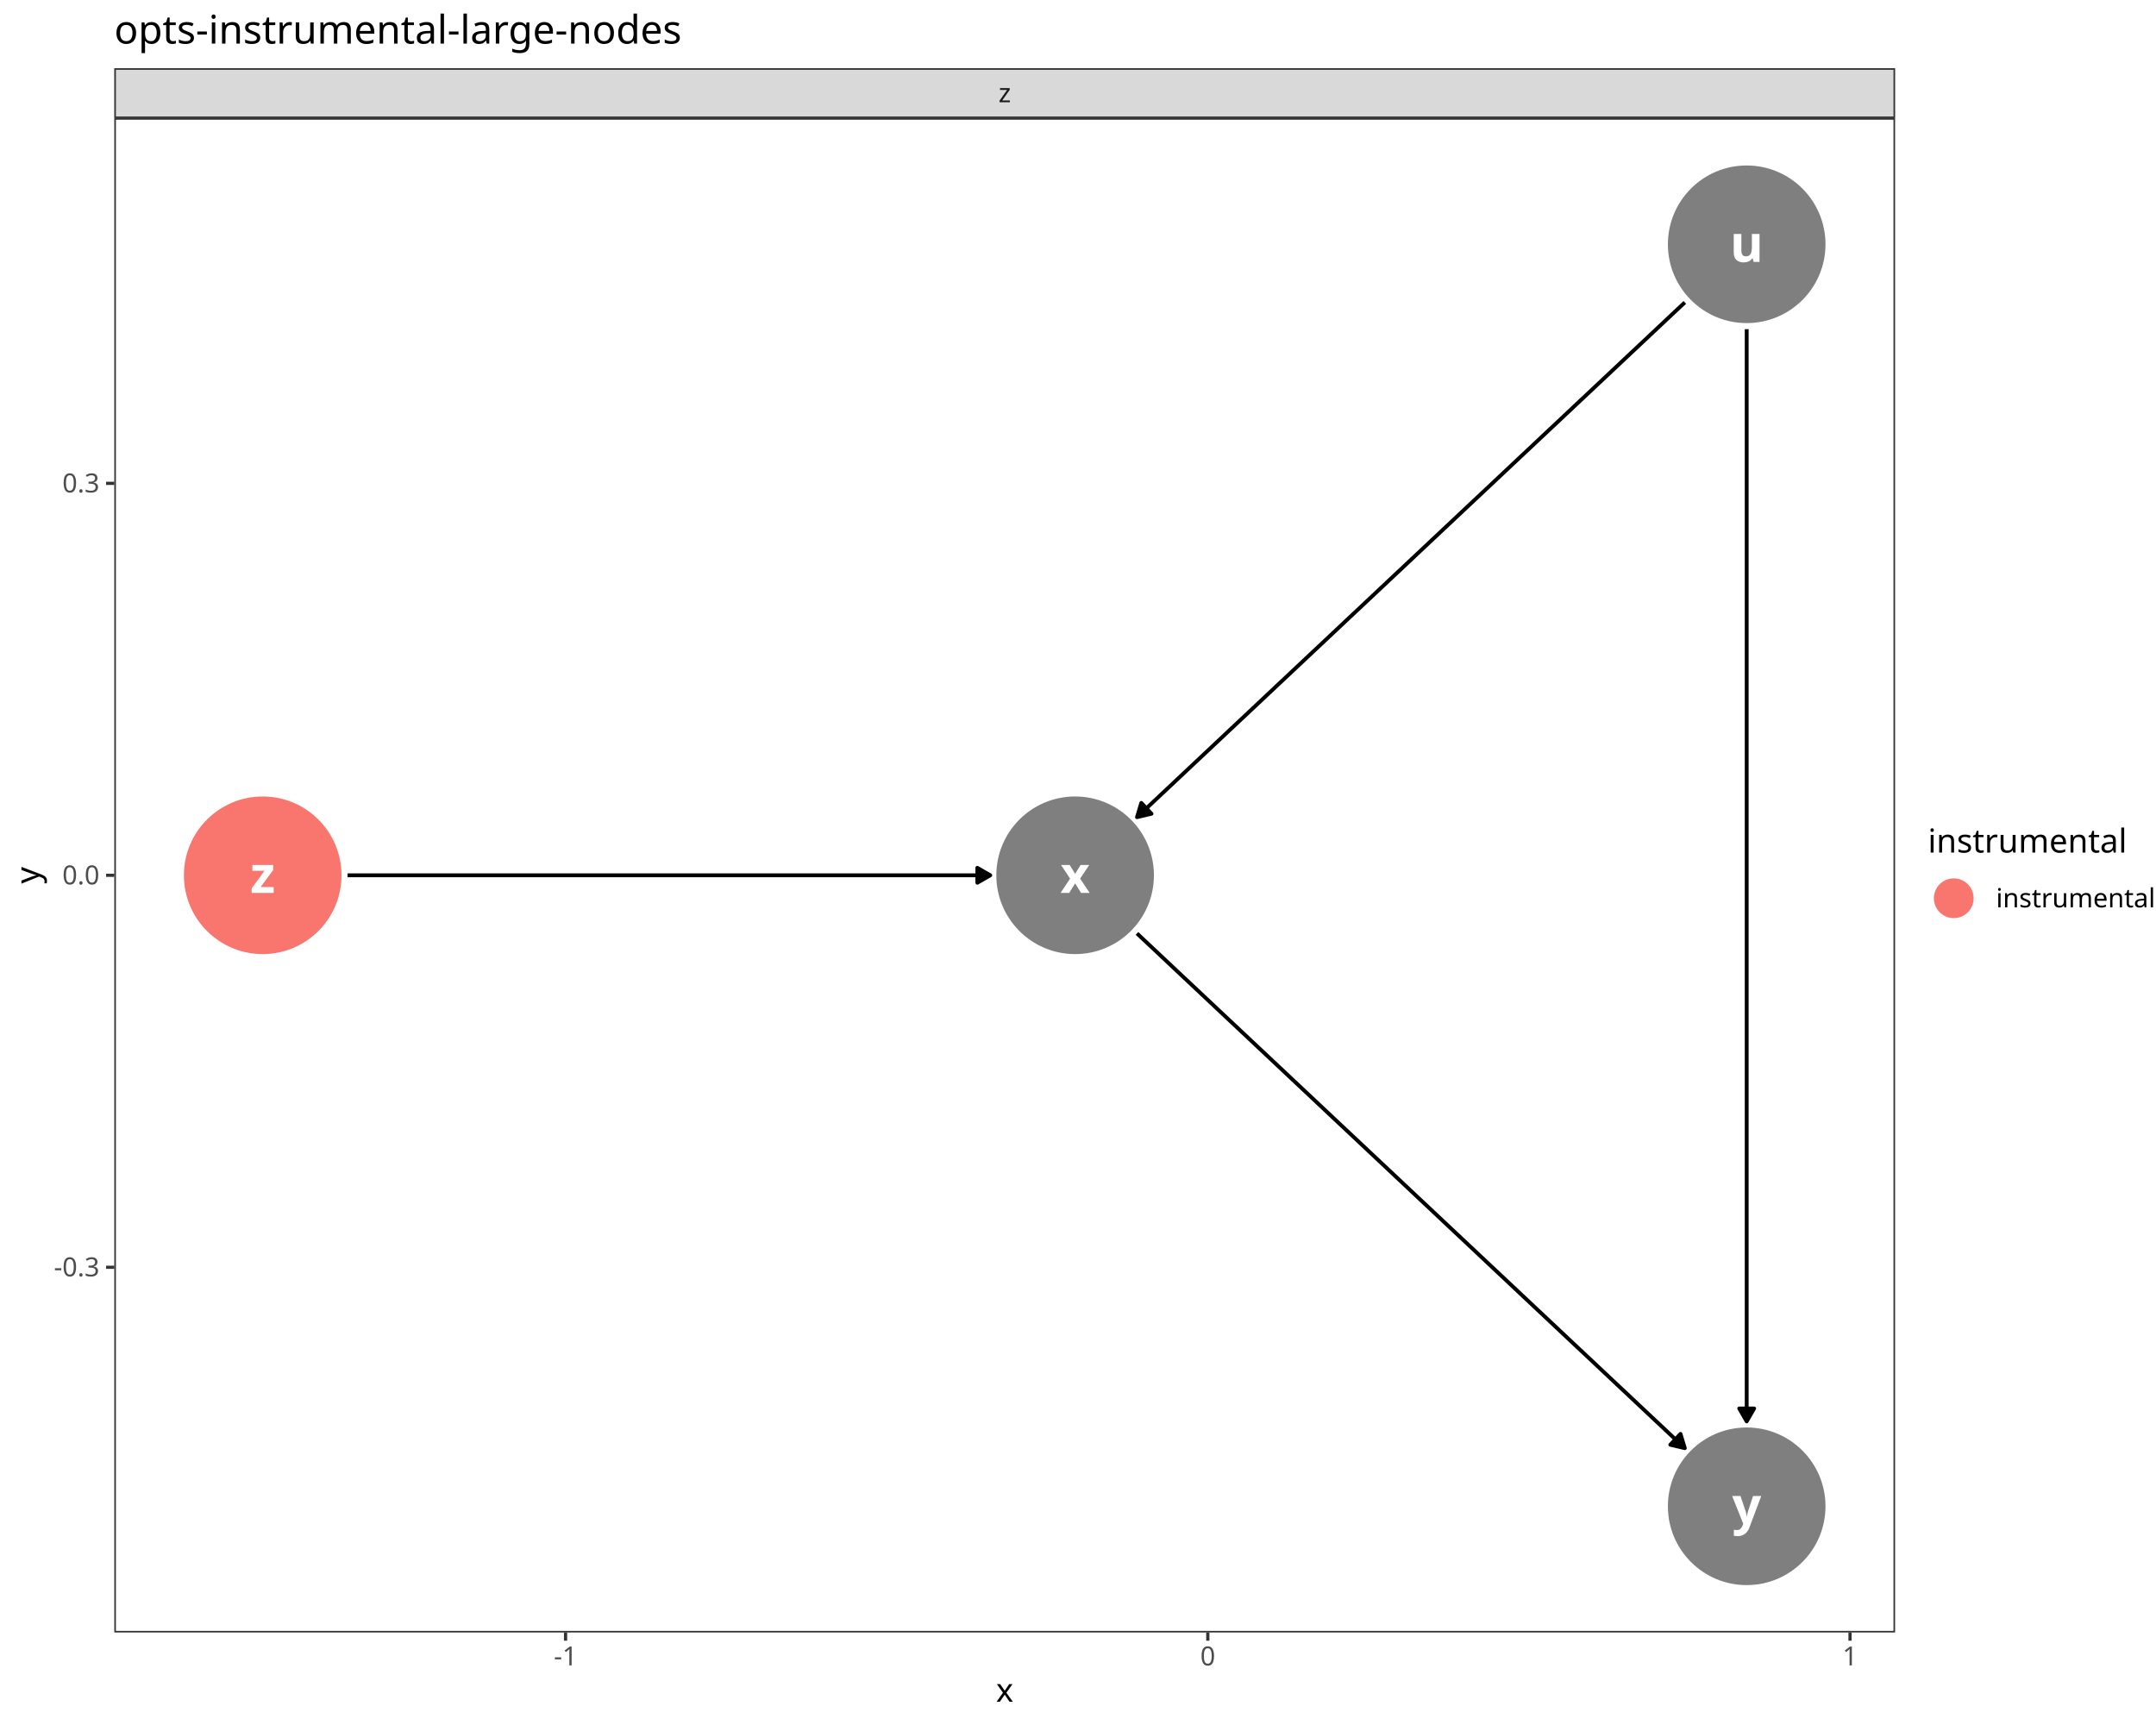
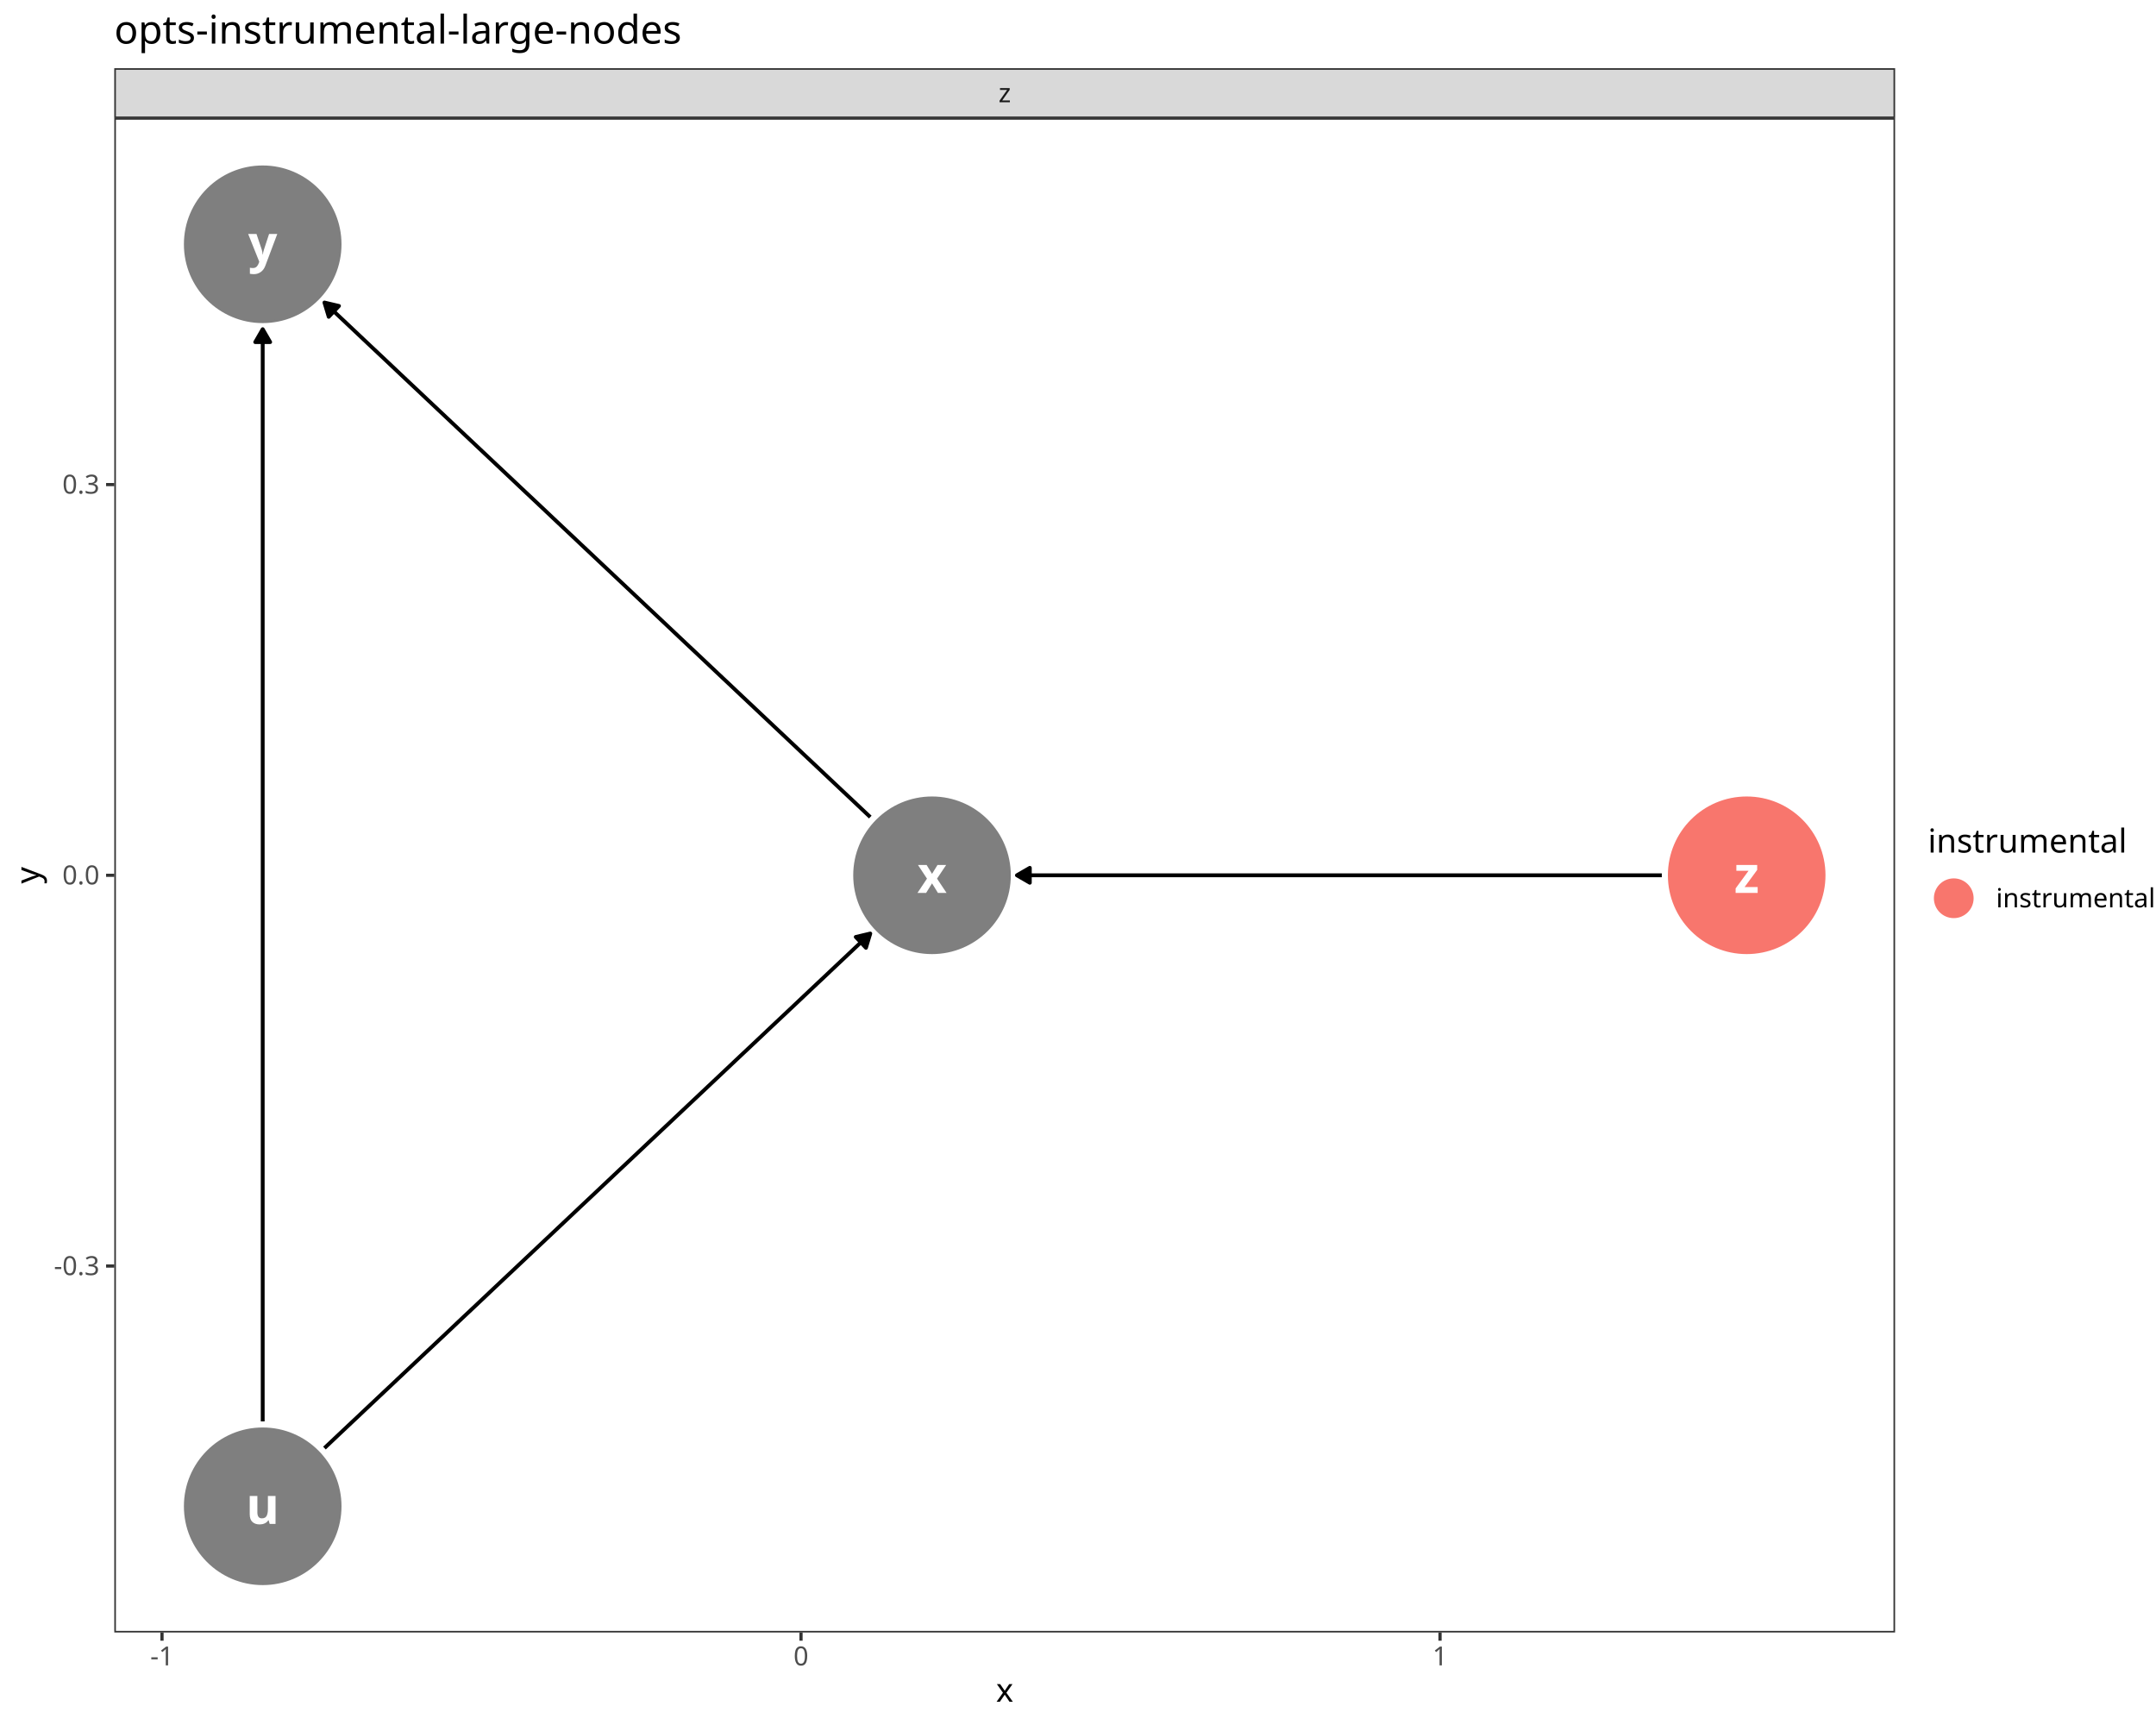
<svg xmlns="http://www.w3.org/2000/svg" class="svglite" data-engine-version="2.0" width="720.00pt" height="576.00pt" viewBox="0 0 720.00 576.00">
  <defs>
    <style type="text/css">
    .svglite line, .svglite polyline, .svglite polygon, .svglite path, .svglite rect, .svglite circle {
      fill: none;
      stroke: #000000;
      stroke-linecap: round;
      stroke-linejoin: round;
      stroke-miterlimit: 10.00;
    }
  </style>
  </defs>
  <rect width="100%" height="100%" style="stroke: none; fill: #FFFFFF;" />
  <defs>
    <clipPath id="cpMC4wMHw3MjAuMDB8MC4wMHw1NzYuMDA=">
      <rect x="0.00" y="0.00" width="720.00" height="576.00" />
    </clipPath>
  </defs>
  <g clip-path="url(#cpMC4wMHw3MjAuMDB8MC4wMHw1NzYuMDA=)">
    <rect x="-0" y="0.00" width="720.00" height="576.00" style="stroke-width: 1.07; stroke: #FFFFFF; fill: #FFFFFF;" />
  </g>
  <defs>
    <clipPath id="cpMzguMTd8NjMyLjg3fDM5LjQzfDU0NS4xMQ==">
      <rect x="38.17" y="39.43" width="594.70" height="505.68" />
    </clipPath>
  </defs>
  <g clip-path="url(#cpMzguMTd8NjMyLjg3fDM5LjQzfDU0NS4xMQ==)">
    <rect x="38.17" y="39.43" width="594.70" height="505.68" style="stroke-width: 1.07; stroke: none; fill: #FFFFFF;" />
-     <circle cx="583.31" cy="81.57" r="25.96" style="stroke-width: 0.71; stroke: #7F7F7F; fill: #7F7F7F;" />
-     <circle cx="359.04" cy="292.27" r="25.96" style="stroke-width: 0.71; stroke: #7F7F7F; fill: #7F7F7F;" />
-     <circle cx="583.31" cy="502.97" r="25.96" style="stroke-width: 0.71; stroke: #7F7F7F; fill: #7F7F7F;" />
-     <circle cx="87.73" cy="292.27" r="25.96" style="stroke-width: 0.71; stroke: #F8766D; fill: #F8766D;" />
-     <polyline points="562.65,100.98 560.65,102.86 558.39,104.98 556.12,107.11 553.86,109.24 551.59,111.37 549.33,113.50 547.06,115.63 544.80,117.75 542.53,119.88 540.27,122.01 538.00,124.14 535.74,126.27 533.47,128.40 531.21,130.52 528.94,132.65 526.67,134.78 524.41,136.91 522.14,139.04 519.88,141.17 517.61,143.29 515.35,145.42 513.08,147.55 510.82,149.68 508.55,151.81 506.29,153.93 504.02,156.06 501.76,158.19 499.49,160.32 497.23,162.45 494.96,164.58 492.70,166.70 490.43,168.83 488.16,170.96 485.90,173.09 483.63,175.22 481.37,177.35 479.10,179.47 476.84,181.60 474.57,183.73 472.31,185.86 470.04,187.99 467.78,190.12 465.51,192.24 463.25,194.37 460.98,196.50 458.72,198.63 456.45,200.76 454.19,202.89 451.92,205.01 449.65,207.14 447.39,209.27 445.12,211.40 442.86,213.53 440.59,215.66 438.33,217.78 436.06,219.91 433.80,222.04 431.53,224.17 429.27,226.30 427.00,228.42 424.74,230.55 422.47,232.68 420.21,234.81 417.94,236.94 415.68,239.07 413.41,241.19 411.14,243.32 408.88,245.45 406.61,247.58 404.35,249.71 402.08,251.84 399.82,253.96 397.55,256.09 395.29,258.22 393.02,260.35 390.76,262.48 388.49,264.61 386.23,266.73 383.96,268.86 381.70,270.99 379.70,272.86 " style="stroke-width: 1.28; stroke-linecap: butt;" />
-     <polygon points="381.14,268.09 379.70,272.86 384.55,271.72 " style="stroke-width: 1.28; stroke-linecap: butt; fill: #000000;" />
-     <polyline points="583.31,109.92 583.31,111.37 583.31,115.63 583.31,119.88 583.31,124.14 583.31,128.40 583.31,132.65 583.31,136.91 583.31,141.17 583.31,145.42 583.31,149.68 583.31,153.93 583.31,158.19 583.31,162.45 583.31,166.70 583.31,170.96 583.31,175.22 583.31,179.47 583.31,183.73 583.31,187.99 583.31,192.24 583.31,196.50 583.31,200.76 583.31,205.01 583.31,209.27 583.31,213.53 583.31,217.78 583.31,222.04 583.31,226.30 583.31,230.55 583.31,234.81 583.31,239.07 583.31,243.32 583.31,247.58 583.31,251.84 583.31,256.09 583.31,260.35 583.31,264.61 583.31,268.86 583.31,273.12 583.31,277.38 583.31,281.63 583.31,285.89 583.31,290.14 583.31,294.40 583.31,298.66 583.31,302.91 583.31,307.17 583.31,311.43 583.31,315.68 583.31,319.94 583.31,324.20 583.31,328.45 583.31,332.71 583.31,336.97 583.31,341.22 583.31,345.48 583.31,349.74 583.31,353.99 583.31,358.25 583.31,362.51 583.31,366.76 583.31,371.02 583.31,375.28 583.31,379.53 583.31,383.79 583.31,388.05 583.31,392.30 583.31,396.56 583.31,400.82 583.31,405.07 583.31,409.33 583.31,413.58 583.31,417.84 583.31,422.10 583.31,426.35 583.31,430.61 583.31,434.87 583.31,439.12 583.31,443.38 583.31,447.64 583.31,451.89 583.31,456.15 583.31,460.41 583.31,464.66 583.31,468.92 583.31,473.18 583.31,474.63 " style="stroke-width: 1.28; stroke-linecap: butt;" />
-     <polygon points="580.82,470.31 583.31,474.63 585.80,470.31 " style="stroke-width: 1.28; stroke-linecap: butt; fill: #000000;" />
-     <polyline points="379.70,311.68 381.70,313.56 383.96,315.68 386.23,317.81 388.49,319.94 390.76,322.07 393.02,324.20 395.29,326.33 397.55,328.45 399.82,330.58 402.08,332.71 404.35,334.84 406.61,336.97 408.88,339.10 411.14,341.22 413.41,343.35 415.68,345.48 417.94,347.61 420.21,349.74 422.47,351.86 424.74,353.99 427.00,356.12 429.27,358.25 431.53,360.38 433.80,362.51 436.06,364.63 438.33,366.76 440.59,368.89 442.86,371.02 445.12,373.15 447.39,375.28 449.65,377.40 451.92,379.53 454.19,381.66 456.45,383.79 458.72,385.92 460.98,388.05 463.25,390.17 465.51,392.30 467.78,394.43 470.04,396.56 472.31,398.69 474.57,400.82 476.84,402.94 479.10,405.07 481.37,407.20 483.63,409.33 485.90,411.46 488.16,413.58 490.43,415.71 492.70,417.84 494.96,419.97 497.23,422.10 499.49,424.23 501.76,426.35 504.02,428.48 506.29,430.61 508.55,432.74 510.82,434.87 513.08,437.00 515.35,439.12 517.61,441.25 519.88,443.38 522.14,445.51 524.41,447.64 526.67,449.77 528.94,451.89 531.21,454.02 533.47,456.15 535.74,458.28 538.00,460.41 540.27,462.54 542.53,464.66 544.80,466.79 547.06,468.92 549.33,471.05 551.59,473.18 553.86,475.30 556.12,477.43 558.39,479.56 560.65,481.69 562.65,483.56 " style="stroke-width: 1.28; stroke-linecap: butt;" />
-     <polygon points="557.80,482.42 562.65,483.56 561.21,478.79 " style="stroke-width: 1.28; stroke-linecap: butt; fill: #000000;" />
-     <polyline points="116.07,292.27 117.87,292.27 120.61,292.27 123.35,292.27 126.09,292.27 128.84,292.27 131.58,292.27 134.32,292.27 137.06,292.27 139.80,292.27 142.54,292.27 145.28,292.27 148.02,292.27 150.76,292.27 153.50,292.27 156.24,292.27 158.98,292.27 161.72,292.27 164.46,292.27 167.20,292.27 169.94,292.27 172.68,292.27 175.42,292.27 178.17,292.27 180.91,292.27 183.65,292.27 186.39,292.27 189.13,292.27 191.87,292.27 194.61,292.27 197.35,292.27 200.09,292.27 202.83,292.27 205.57,292.27 208.31,292.27 211.05,292.27 213.79,292.27 216.53,292.27 219.27,292.27 222.01,292.27 224.76,292.27 227.50,292.27 230.24,292.27 232.98,292.27 235.72,292.27 238.46,292.27 241.20,292.27 243.94,292.27 246.68,292.27 249.42,292.27 252.16,292.27 254.90,292.27 257.64,292.27 260.38,292.27 263.12,292.27 265.86,292.27 268.60,292.27 271.34,292.27 274.09,292.27 276.83,292.27 279.57,292.27 282.31,292.27 285.05,292.27 287.79,292.27 290.53,292.27 293.27,292.27 296.01,292.27 298.75,292.27 301.49,292.27 304.23,292.27 306.97,292.27 309.71,292.27 312.45,292.27 315.19,292.27 317.93,292.27 320.67,292.27 323.42,292.27 326.16,292.27 328.90,292.27 330.70,292.27 " style="stroke-width: 1.28; stroke-linecap: butt;" />
-     <polygon points="326.38,294.76 330.70,292.27 326.38,289.78 " style="stroke-width: 1.28; stroke-linecap: butt; fill: #000000;" />
-     <text x="583.31" y="87.45" text-anchor="middle" style="font-size: 17.07px; font-weight: bold; fill: #FFFFFF; font-family: sans;" textLength="9.50px" lengthAdjust="spacingAndGlyphs">u</text>
-     <text x="359.04" y="298.15" text-anchor="middle" style="font-size: 17.07px; font-weight: bold; fill: #FFFFFF; font-family: sans;" textLength="8.54px" lengthAdjust="spacingAndGlyphs">x</text>
-     <text x="583.31" y="508.85" text-anchor="middle" style="font-size: 17.07px; font-weight: bold; fill: #FFFFFF; font-family: sans;" textLength="8.54px" lengthAdjust="spacingAndGlyphs">y</text>
-     <text x="87.73" y="298.15" text-anchor="middle" style="font-size: 17.07px; font-weight: bold; fill: #FFFFFF; font-family: sans;" textLength="8.54px" lengthAdjust="spacingAndGlyphs">z</text>
+     <circle cx="87.73" cy="502.97" r="25.96" style="stroke-width: 0.71; stroke: #7F7F7F; fill: #7F7F7F;" />
+     <circle cx="311.25" cy="292.27" r="25.96" style="stroke-width: 0.71; stroke: #7F7F7F; fill: #7F7F7F;" />
+     <circle cx="87.73" cy="81.57" r="25.96" style="stroke-width: 0.71; stroke: #7F7F7F; fill: #7F7F7F;" />
+     <circle cx="583.31" cy="292.27" r="25.96" style="stroke-width: 0.71; stroke: #F8766D; fill: #F8766D;" />
+     <polyline points="108.35,483.53 110.31,481.69 112.56,479.56 114.82,477.43 117.08,475.30 119.34,473.18 121.59,471.05 123.85,468.92 126.11,466.79 128.37,464.66 130.63,462.54 132.88,460.41 135.14,458.28 137.40,456.15 139.66,454.02 141.91,451.89 144.17,449.77 146.43,447.64 148.69,445.51 150.95,443.38 153.20,441.25 155.46,439.12 157.72,437.00 159.98,434.87 162.24,432.74 164.49,430.61 166.75,428.48 169.01,426.35 171.27,424.23 173.52,422.10 175.78,419.97 178.04,417.84 180.30,415.71 182.56,413.58 184.81,411.46 187.07,409.33 189.33,407.20 191.59,405.07 193.84,402.94 196.10,400.82 198.36,398.69 200.62,396.56 202.88,394.43 205.13,392.30 207.39,390.17 209.65,388.05 211.91,385.92 214.17,383.79 216.42,381.66 218.68,379.53 220.94,377.40 223.20,375.28 225.45,373.15 227.71,371.02 229.97,368.89 232.23,366.76 234.49,364.63 236.74,362.51 239.00,360.38 241.26,358.25 243.52,356.12 245.77,353.99 248.03,351.86 250.29,349.74 252.55,347.61 254.81,345.48 257.06,343.35 259.32,341.22 261.58,339.10 263.84,336.97 266.10,334.84 268.35,332.71 270.61,330.58 272.87,328.45 275.13,326.33 277.38,324.20 279.64,322.07 281.90,319.94 284.16,317.81 286.42,315.68 288.67,313.56 290.63,311.72 " style="stroke-width: 1.28; stroke-linecap: butt;" />
+     <polygon points="289.19,316.49 290.63,311.72 285.78,312.86 " style="stroke-width: 1.28; stroke-linecap: butt; fill: #000000;" />
+     <polyline points="87.73,474.63 87.73,473.18 87.73,468.92 87.73,464.66 87.73,460.41 87.73,456.15 87.73,451.89 87.73,447.64 87.73,443.38 87.73,439.12 87.73,434.87 87.73,430.61 87.73,426.35 87.73,422.10 87.73,417.84 87.73,413.58 87.73,409.33 87.73,405.07 87.73,400.82 87.73,396.56 87.73,392.30 87.73,388.05 87.73,383.79 87.73,379.53 87.73,375.28 87.73,371.02 87.73,366.76 87.73,362.51 87.73,358.25 87.73,353.99 87.73,349.74 87.73,345.48 87.73,341.22 87.73,336.97 87.73,332.71 87.73,328.45 87.73,324.20 87.73,319.94 87.73,315.68 87.73,311.43 87.73,307.17 87.73,302.91 87.73,298.66 87.73,294.40 87.73,290.14 87.73,285.89 87.73,281.63 87.73,277.38 87.73,273.12 87.73,268.86 87.73,264.61 87.73,260.35 87.73,256.09 87.73,251.84 87.73,247.58 87.73,243.32 87.73,239.07 87.73,234.81 87.73,230.55 87.73,226.30 87.73,222.04 87.73,217.78 87.73,213.53 87.73,209.27 87.73,205.01 87.73,200.76 87.73,196.50 87.73,192.24 87.73,187.99 87.73,183.73 87.73,179.47 87.73,175.22 87.73,170.96 87.73,166.70 87.73,162.45 87.73,158.19 87.73,153.93 87.73,149.68 87.73,145.42 87.73,141.17 87.73,136.91 87.73,132.65 87.73,128.40 87.73,124.14 87.73,119.88 87.73,115.63 87.73,111.37 87.73,109.92 " style="stroke-width: 1.28; stroke-linecap: butt;" />
+     <polygon points="90.22,114.23 87.73,109.92 85.24,114.23 " style="stroke-width: 1.28; stroke-linecap: butt; fill: #000000;" />
+     <polyline points="290.63,272.83 288.67,270.99 286.42,268.86 284.16,266.73 281.90,264.61 279.64,262.48 277.38,260.35 275.13,258.22 272.87,256.09 270.61,253.96 268.35,251.84 266.10,249.71 263.84,247.58 261.58,245.45 259.32,243.32 257.06,241.19 254.81,239.07 252.55,236.94 250.29,234.81 248.03,232.68 245.77,230.55 243.52,228.42 241.26,226.30 239.00,224.17 236.74,222.04 234.49,219.91 232.23,217.78 229.97,215.66 227.71,213.53 225.45,211.40 223.20,209.27 220.94,207.14 218.68,205.01 216.42,202.89 214.17,200.76 211.91,198.63 209.65,196.50 207.39,194.37 205.13,192.24 202.88,190.12 200.62,187.99 198.36,185.86 196.10,183.73 193.84,181.60 191.59,179.47 189.33,177.35 187.07,175.22 184.81,173.09 182.56,170.96 180.30,168.83 178.04,166.70 175.78,164.58 173.52,162.45 171.27,160.32 169.01,158.19 166.75,156.06 164.49,153.93 162.24,151.81 159.98,149.68 157.72,147.55 155.46,145.42 153.20,143.29 150.95,141.17 148.69,139.04 146.43,136.91 144.17,134.78 141.91,132.65 139.66,130.52 137.40,128.40 135.14,126.27 132.88,124.14 130.63,122.01 128.37,119.88 126.11,117.75 123.85,115.63 121.59,113.50 119.34,111.37 117.08,109.24 114.82,107.11 112.56,104.98 110.31,102.86 108.35,101.02 " style="stroke-width: 1.28; stroke-linecap: butt;" />
+     <polygon points="113.20,102.16 108.35,101.02 109.78,105.79 " style="stroke-width: 1.28; stroke-linecap: butt; fill: #000000;" />
+     <polyline points="554.96,292.27 553.08,292.27 550.33,292.27 547.58,292.27 544.83,292.27 542.09,292.27 539.34,292.27 536.59,292.27 533.84,292.27 531.09,292.27 528.35,292.27 525.60,292.27 522.85,292.27 520.10,292.27 517.35,292.27 514.61,292.27 511.86,292.27 509.11,292.27 506.36,292.27 503.61,292.27 500.87,292.27 498.12,292.27 495.37,292.27 492.62,292.27 489.87,292.27 487.13,292.27 484.38,292.27 481.63,292.27 478.88,292.27 476.13,292.27 473.39,292.27 470.64,292.27 467.89,292.27 465.14,292.27 462.39,292.27 459.65,292.27 456.90,292.27 454.15,292.27 451.40,292.27 448.65,292.27 445.91,292.27 443.16,292.27 440.41,292.27 437.66,292.27 434.91,292.27 432.17,292.27 429.42,292.27 426.67,292.27 423.92,292.27 421.17,292.27 418.43,292.27 415.68,292.27 412.93,292.27 410.18,292.27 407.43,292.27 404.69,292.27 401.94,292.27 399.19,292.27 396.44,292.27 393.69,292.27 390.95,292.27 388.20,292.27 385.45,292.27 382.70,292.27 379.95,292.27 377.20,292.27 374.46,292.27 371.71,292.27 368.96,292.27 366.21,292.27 363.46,292.27 360.72,292.27 357.97,292.27 355.22,292.27 352.47,292.27 349.72,292.27 346.98,292.27 344.23,292.27 341.48,292.27 339.60,292.27 " style="stroke-width: 1.28; stroke-linecap: butt;" />
+     <polygon points="343.91,289.78 339.60,292.27 343.91,294.76 " style="stroke-width: 1.28; stroke-linecap: butt; fill: #000000;" />
+     <text x="87.73" y="508.85" text-anchor="middle" style="font-size: 17.07px; font-weight: bold; fill: #FFFFFF; font-family: sans;" textLength="9.50px" lengthAdjust="spacingAndGlyphs">u</text>
+     <text x="311.25" y="298.15" text-anchor="middle" style="font-size: 17.07px; font-weight: bold; fill: #FFFFFF; font-family: sans;" textLength="8.54px" lengthAdjust="spacingAndGlyphs">x</text>
+     <text x="87.73" y="87.45" text-anchor="middle" style="font-size: 17.07px; font-weight: bold; fill: #FFFFFF; font-family: sans;" textLength="8.54px" lengthAdjust="spacingAndGlyphs">y</text>
+     <text x="583.31" y="298.15" text-anchor="middle" style="font-size: 17.07px; font-weight: bold; fill: #FFFFFF; font-family: sans;" textLength="8.54px" lengthAdjust="spacingAndGlyphs">z</text>
    <rect x="38.17" y="39.43" width="594.70" height="505.68" style="stroke-width: 1.07; stroke: #333333;" />
  </g>
  <g clip-path="url(#cpMC4wMHw3MjAuMDB8MC4wMHw1NzYuMDA=)">
</g>
  <defs>
    <clipPath id="cpMzguMTd8NjMyLjg3fDIyLjc4fDM5LjQz">
      <rect x="38.17" y="22.78" width="594.70" height="16.65" />
    </clipPath>
  </defs>
  <g clip-path="url(#cpMzguMTd8NjMyLjg3fDIyLjc4fDM5LjQz)">
    <rect x="38.17" y="22.78" width="594.70" height="16.65" style="stroke-width: 1.07; stroke: #333333; fill: #D9D9D9;" />
    <text x="335.52" y="34.14" text-anchor="middle" style="font-size: 8.80px; fill: #1A1A1A; font-family: sans;" textLength="4.40px" lengthAdjust="spacingAndGlyphs">z</text>
  </g>
  <g clip-path="url(#cpMC4wMHw3MjAuMDB8MC4wMHw1NzYuMDA=)">
-     <polyline points="188.87,547.85 188.87,545.11 " style="stroke-width: 1.07; stroke: #333333; stroke-linecap: butt;" />
-     <polyline points="403.35,547.85 403.35,545.11 " style="stroke-width: 1.07; stroke: #333333; stroke-linecap: butt;" />
-     <polyline points="617.82,547.85 617.82,545.11 " style="stroke-width: 1.07; stroke: #333333; stroke-linecap: butt;" />
-     <text x="188.87" y="556.10" text-anchor="middle" style="font-size: 8.80px; fill: #4D4D4D; font-family: sans;" textLength="7.82px" lengthAdjust="spacingAndGlyphs">-1</text>
-     <text x="403.35" y="556.10" text-anchor="middle" style="font-size: 8.80px; fill: #4D4D4D; font-family: sans;" textLength="4.89px" lengthAdjust="spacingAndGlyphs">0</text>
-     <text x="617.82" y="556.10" text-anchor="middle" style="font-size: 8.80px; fill: #4D4D4D; font-family: sans;" textLength="4.89px" lengthAdjust="spacingAndGlyphs">1</text>
-     <text x="33.24" y="426.18" text-anchor="end" style="font-size: 8.80px; fill: #4D4D4D; font-family: sans;" textLength="15.16px" lengthAdjust="spacingAndGlyphs">-0.3</text>
+     <polyline points="54.10,547.85 54.10,545.11 " style="stroke-width: 1.07; stroke: #333333; stroke-linecap: butt;" />
+     <polyline points="267.50,547.85 267.50,545.11 " style="stroke-width: 1.07; stroke: #333333; stroke-linecap: butt;" />
+     <polyline points="480.90,547.85 480.90,545.11 " style="stroke-width: 1.07; stroke: #333333; stroke-linecap: butt;" />
+     <text x="54.10" y="556.10" text-anchor="middle" style="font-size: 8.80px; fill: #4D4D4D; font-family: sans;" textLength="7.82px" lengthAdjust="spacingAndGlyphs">-1</text>
+     <text x="267.50" y="556.10" text-anchor="middle" style="font-size: 8.80px; fill: #4D4D4D; font-family: sans;" textLength="4.89px" lengthAdjust="spacingAndGlyphs">0</text>
+     <text x="480.90" y="556.10" text-anchor="middle" style="font-size: 8.80px; fill: #4D4D4D; font-family: sans;" textLength="4.89px" lengthAdjust="spacingAndGlyphs">1</text>
+     <text x="33.24" y="425.77" text-anchor="end" style="font-size: 8.80px; fill: #4D4D4D; font-family: sans;" textLength="15.16px" lengthAdjust="spacingAndGlyphs">-0.3</text>
    <text x="33.24" y="295.30" text-anchor="end" style="font-size: 8.80px; fill: #4D4D4D; font-family: sans;" textLength="12.23px" lengthAdjust="spacingAndGlyphs">0.0</text>
-     <text x="33.24" y="164.42" text-anchor="end" style="font-size: 8.80px; fill: #4D4D4D; font-family: sans;" textLength="12.23px" lengthAdjust="spacingAndGlyphs">0.3</text>
-     <polyline points="35.43,423.16 38.17,423.16 " style="stroke-width: 1.07; stroke: #333333; stroke-linecap: butt;" />
+     <text x="33.24" y="164.83" text-anchor="end" style="font-size: 8.80px; fill: #4D4D4D; font-family: sans;" textLength="12.23px" lengthAdjust="spacingAndGlyphs">0.3</text>
+     <polyline points="35.43,422.74 38.17,422.74 " style="stroke-width: 1.07; stroke: #333333; stroke-linecap: butt;" />
    <polyline points="35.43,292.27 38.17,292.27 " style="stroke-width: 1.07; stroke: #333333; stroke-linecap: butt;" />
-     <polyline points="35.43,161.39 38.17,161.39 " style="stroke-width: 1.07; stroke: #333333; stroke-linecap: butt;" />
+     <polyline points="35.43,161.81 38.17,161.81 " style="stroke-width: 1.07; stroke: #333333; stroke-linecap: butt;" />
    <text x="335.52" y="568.24" text-anchor="middle" style="font-size: 11.00px; font-family: sans;" textLength="5.50px" lengthAdjust="spacingAndGlyphs">x</text>
    <text transform="translate(13.05,292.27) rotate(-90)" text-anchor="middle" style="font-size: 11.00px; font-family: sans;" textLength="5.50px" lengthAdjust="spacingAndGlyphs">y</text>
    <rect x="643.82" y="275.97" width="70.70" height="32.61" style="stroke-width: 1.07; stroke: none; fill: #FFFFFF;" />
    <text x="643.82" y="284.68" style="font-size: 11.00px; font-family: sans;" textLength="59.92px" lengthAdjust="spacingAndGlyphs">instrumental</text>
    <rect x="643.82" y="291.30" width="17.28" height="17.28" style="stroke-width: 1.07; stroke: none; fill: #FFFFFF;" />
    <circle cx="652.46" cy="299.94" r="6.40" style="stroke-width: 0.47; stroke: #F8766D; fill: #F8766D;" />
    <text x="666.58" y="302.97" style="font-size: 8.80px; font-family: sans;" textLength="47.94px" lengthAdjust="spacingAndGlyphs">instrumental</text>
    <text x="38.17" y="14.56" style="font-size: 13.20px; font-family: sans;" textLength="175.37px" lengthAdjust="spacingAndGlyphs">opts-instrumental-large-nodes</text>
  </g>
</svg>
